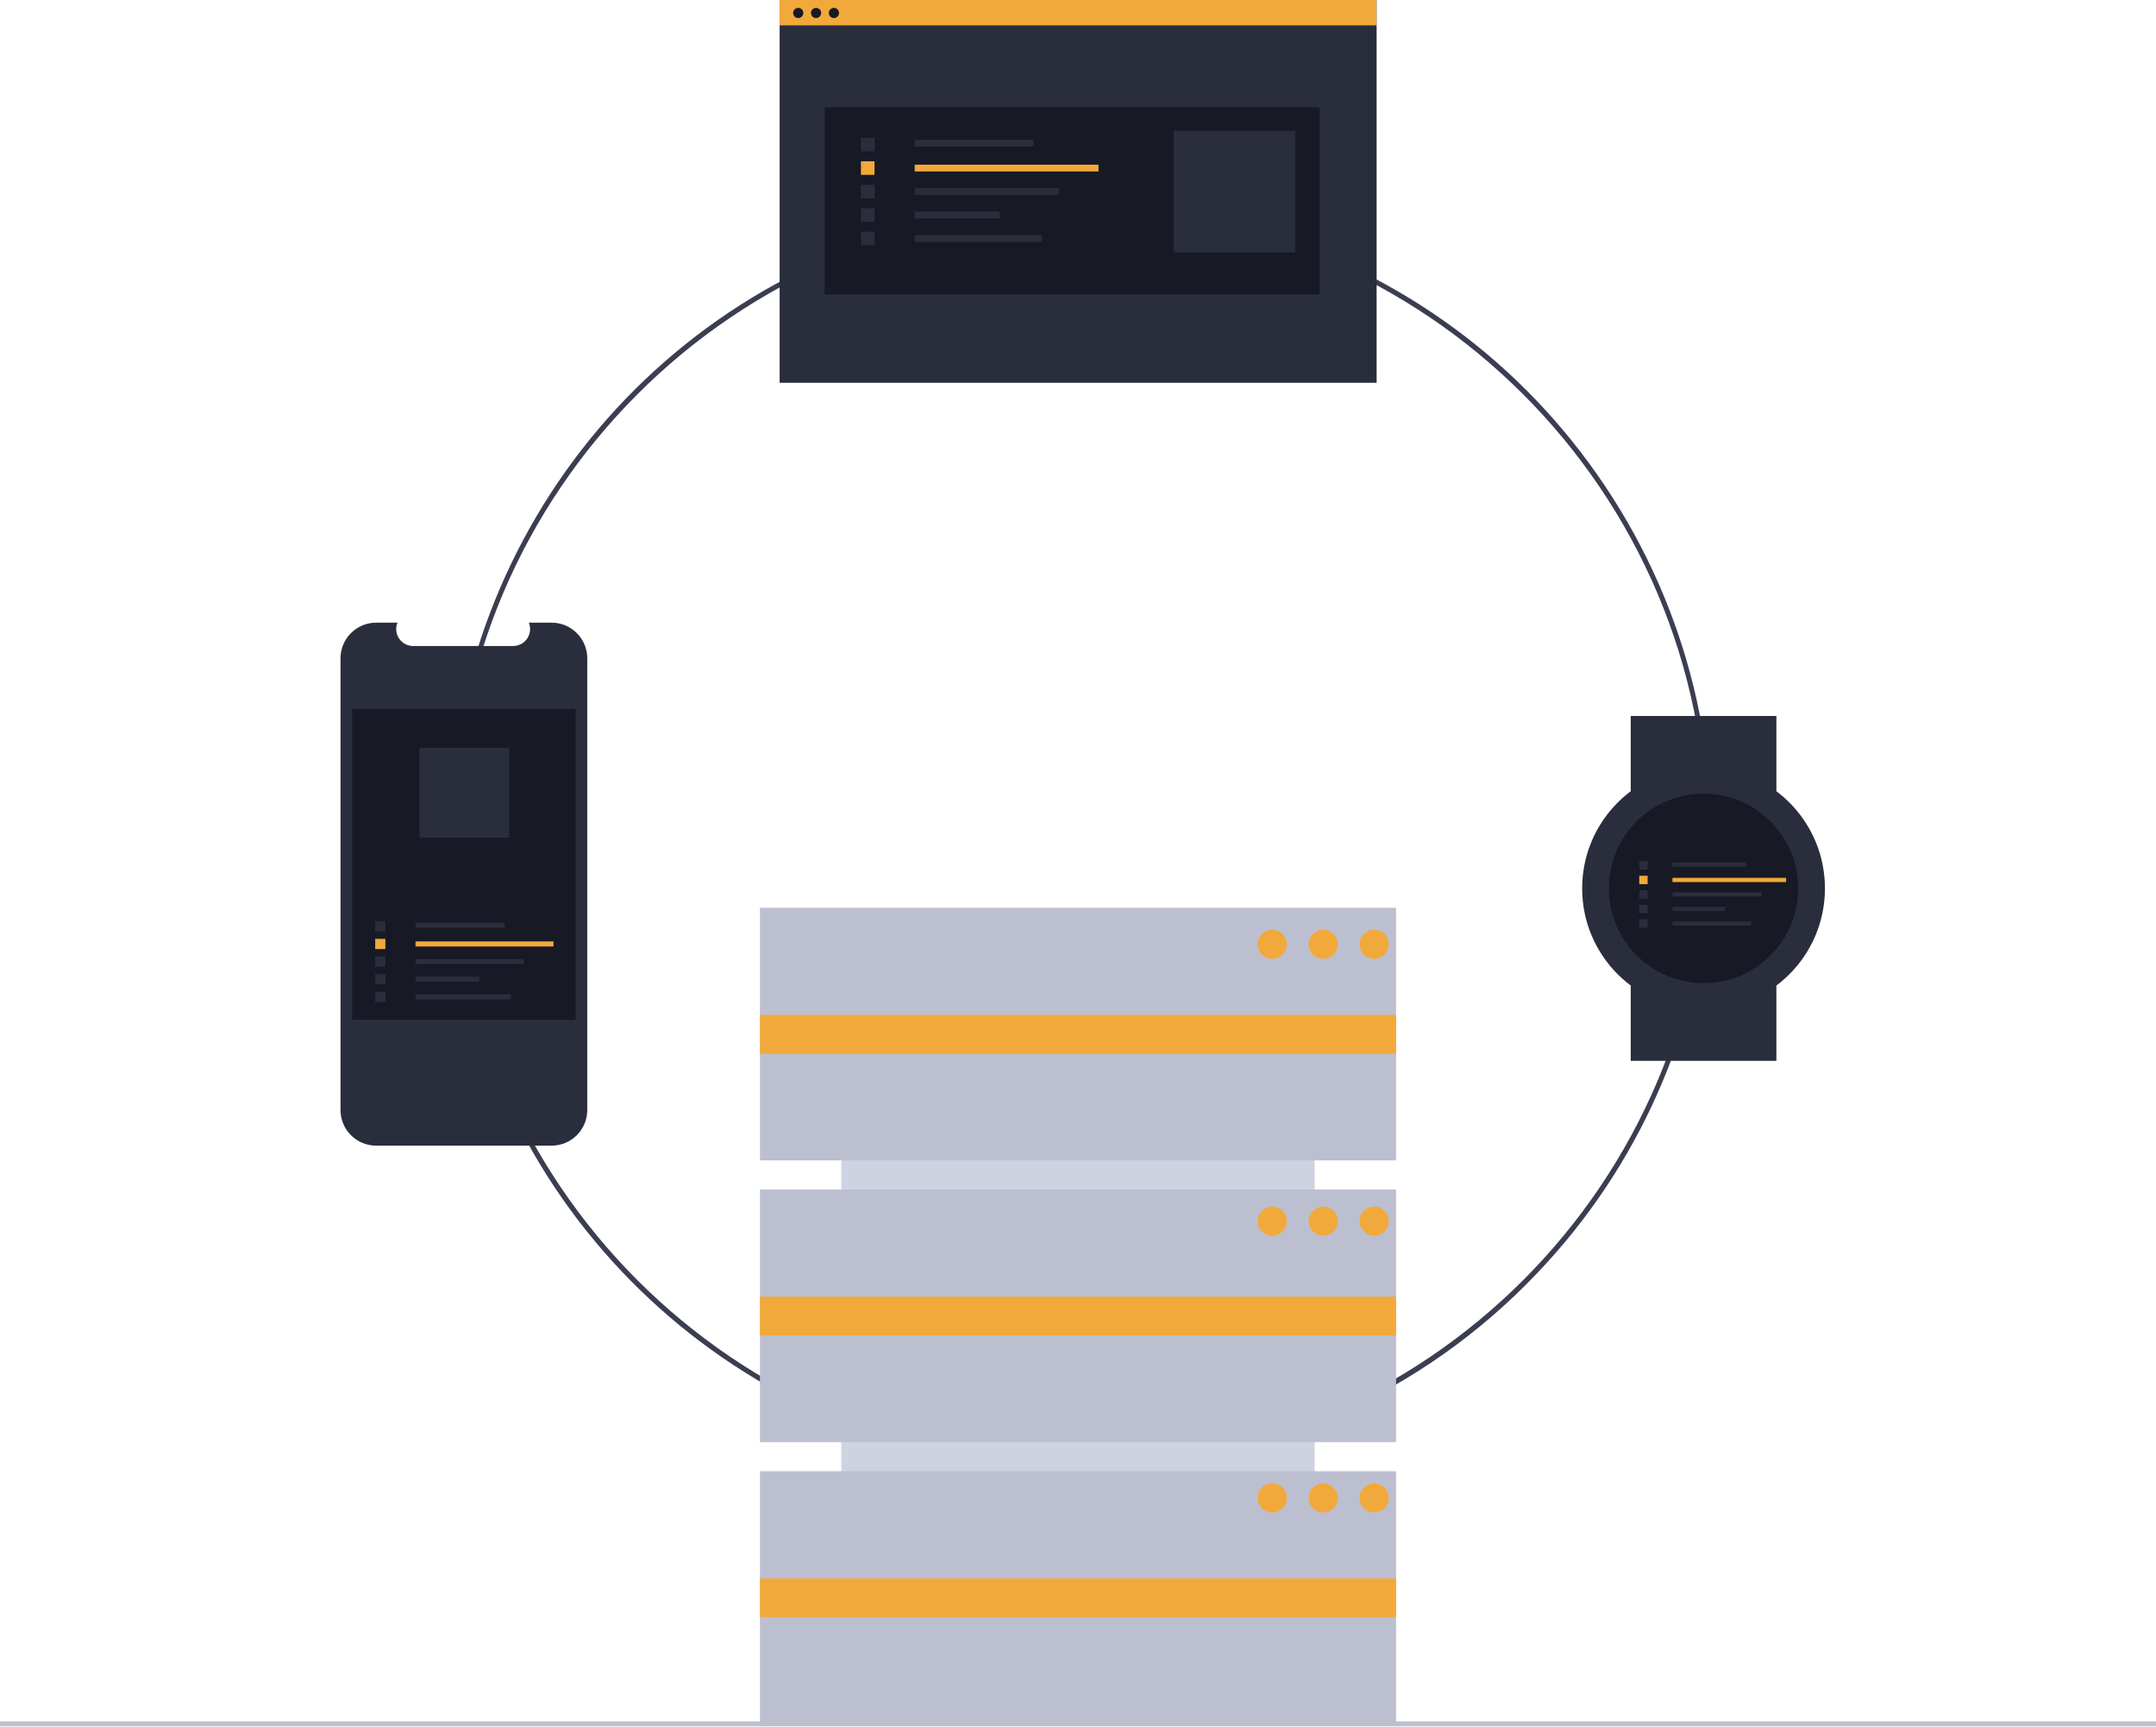
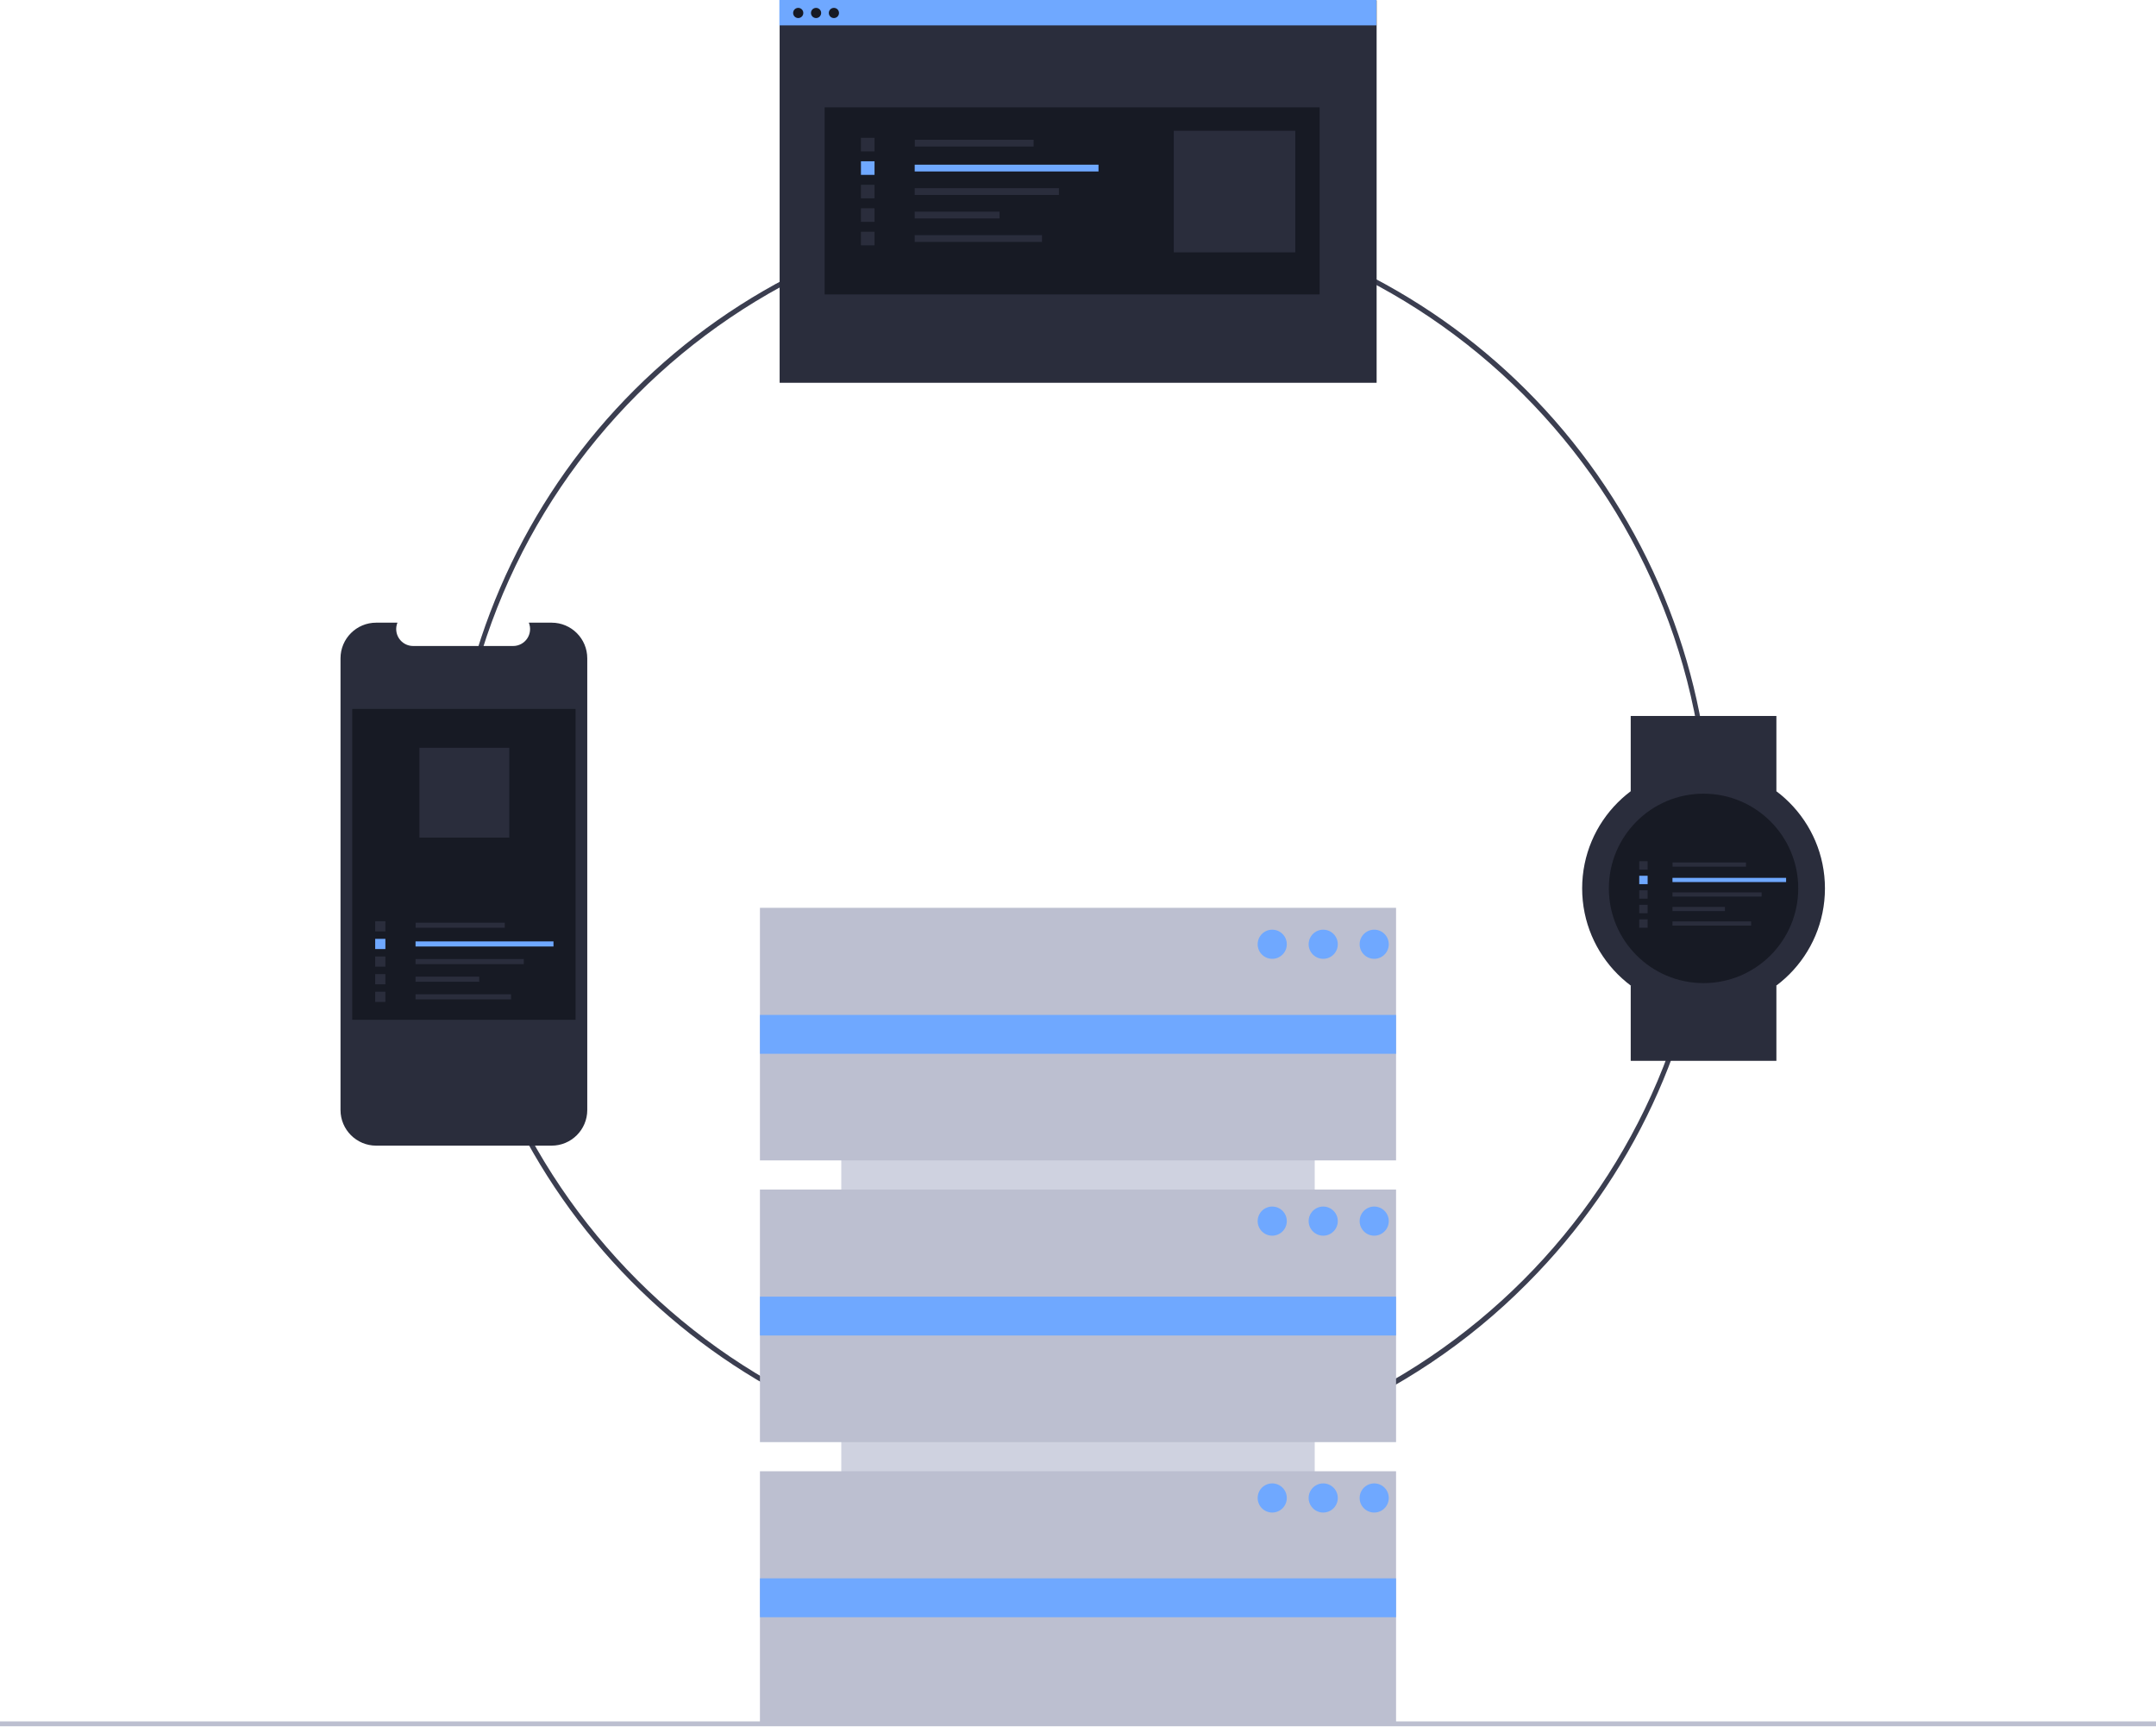
<svg xmlns="http://www.w3.org/2000/svg" id="b5d1da7b-a9c6-4711-8d73-fa7937ec989e" data-name="Layer 1" width="888" height="710.807" viewBox="0 0 888 710.807">
  <path d="M600.936,699.404a260.064,260.064,0,1,1,183.894-76.171A258.365,258.365,0,0,1,600.936,699.404Zm0-518.129c-142.297,0-258.064,115.768-258.064,258.065s115.768,258.064,258.064,258.064S859,581.637,859,439.34,743.232,181.275,600.936,181.275Z" transform="translate(-156 -94.59648)" fill="#3B3E50" />
  <rect x="469" y="509.904" width="262" height="195" transform="translate(1051.404 -87.19257) rotate(90)" fill="#CFD2E0" />
  <rect x="313" y="373.807" width="262" height="104" fill="#BCBFD0" />
  <rect x="313" y="489.807" width="262" height="104" fill="#BCBFD0" />
  <rect x="313" y="605.807" width="262" height="104" fill="#BCBFD0" />
-   <rect x="313" y="417.904" width="262" height="16" fill="#F2A93B" />
-   <rect x="313" y="533.904" width="262" height="16" fill="#F2A93B" />
-   <rect x="313" y="649.904" width="262" height="16" fill="#F2A93B" />
-   <circle cx="524" cy="388.807" r="6" fill="#F2A93B" />
-   <circle cx="545" cy="388.807" r="6" fill="#F2A93B" />
-   <circle cx="566" cy="388.807" r="6" fill="#F2A93B" />
-   <circle cx="524" cy="502.807" r="6" fill="#F2A93B" />
-   <circle cx="545" cy="502.807" r="6" fill="#F2A93B" />
-   <circle cx="566" cy="502.807" r="6" fill="#F2A93B" />
-   <circle cx="524" cy="616.807" r="6" fill="#F2A93B" />
-   <circle cx="545" cy="616.807" r="6" fill="#F2A93B" />
-   <circle cx="566" cy="616.807" r="6" fill="#F2A93B" />
+   <rect x="313" y="417.904" width="262" height="16" fill="#6FA8FF" />
+   <rect x="313" y="533.904" width="262" height="16" fill="#6FA8FF" />
+   <rect x="313" y="649.904" width="262" height="16" fill="#6FA8FF" />
+   <circle cx="524" cy="388.807" r="6" fill="#6FA8FF" />
+   <circle cx="545" cy="388.807" r="6" fill="#6FA8FF" />
+   <circle cx="566" cy="388.807" r="6" fill="#6FA8FF" />
+   <circle cx="524" cy="502.807" r="6" fill="#6FA8FF" />
+   <circle cx="545" cy="502.807" r="6" fill="#6FA8FF" />
+   <circle cx="566" cy="502.807" r="6" fill="#6FA8FF" />
+   <circle cx="524" cy="616.807" r="6" fill="#6FA8FF" />
+   <circle cx="545" cy="616.807" r="6" fill="#6FA8FF" />
+   <circle cx="566" cy="616.807" r="6" fill="#6FA8FF" />
  <rect y="708.807" width="888" height="2" fill="#BCBFD0" />
  <path d="M397.879,365.661v185.992a14.675,14.675,0,0,1-14.672,14.672H310.928a14.677,14.677,0,0,1-14.678-14.672V365.661a14.677,14.677,0,0,1,14.678-14.672h8.768a6.978,6.978,0,0,0,6.455,9.606h41.208a6.978,6.978,0,0,0,6.455-9.606h9.392A14.675,14.675,0,0,1,397.879,365.661Z" transform="translate(-156 -94.59648)" fill="#2A2D3C" />
  <rect x="145.064" y="291.91" width="92" height="128" fill="#171A24" />
  <rect x="171.186" y="379.927" width="36.72" height="2.098" fill="#2A2D3C" />
-   <rect x="171.149" y="387.632" width="56.817" height="2.098" fill="#F2A93B" />
+   <rect x="171.149" y="387.632" width="56.817" height="2.098" fill="#6FA8FF" />
  <rect x="171.149" y="394.89" width="44.588" height="2.098" fill="#2A2D3C" />
  <rect x="171.149" y="402.149" width="26.228" height="2.098" fill="#2A2D3C" />
  <rect x="171.149" y="409.407" width="39.343" height="2.098" fill="#2A2D3C" />
  <rect x="154.533" y="379.324" width="4.197" height="4.197" fill="#2A2D3C" />
-   <rect x="154.533" y="386.582" width="4.197" height="4.197" fill="#F2A93B" />
+   <rect x="154.533" y="386.582" width="4.197" height="4.197" fill="#6FA8FF" />
  <rect x="154.533" y="393.841" width="4.197" height="4.197" fill="#2A2D3C" />
  <rect x="154.533" y="401.1" width="4.197" height="4.197" fill="#2A2D3C" />
  <rect x="154.533" y="408.358" width="4.197" height="4.197" fill="#2A2D3C" />
  <rect x="172.751" y="307.91" width="36.998" height="36.998" fill="#2A2D3C" />
  <rect x="321.111" y="0.139" width="245.884" height="157.475" fill="#2A2D3C" />
  <rect x="339.647" y="44.195" width="203.861" height="77.035" fill="#171A24" />
  <rect x="376.789" y="57.542" width="48.927" height="2.796" fill="#2A2D3C" />
-   <rect x="376.74" y="67.807" width="75.705" height="2.796" fill="#F2A93B" />
+   <rect x="376.74" y="67.807" width="75.705" height="2.796" fill="#6FA8FF" />
  <rect x="376.74" y="77.479" width="59.411" height="2.796" fill="#2A2D3C" />
  <rect x="376.74" y="87.151" width="34.948" height="2.796" fill="#2A2D3C" />
  <rect x="376.74" y="96.822" width="52.422" height="2.796" fill="#2A2D3C" />
  <rect x="354.601" y="56.738" width="5.592" height="5.592" fill="#2A2D3C" />
-   <rect x="354.601" y="66.409" width="5.592" height="5.592" fill="#F2A93B" />
+   <rect x="354.601" y="66.409" width="5.592" height="5.592" fill="#6FA8FF" />
  <rect x="354.601" y="76.081" width="5.592" height="5.592" fill="#2A2D3C" />
  <rect x="354.601" y="85.753" width="5.592" height="5.592" fill="#2A2D3C" />
  <rect x="354.601" y="95.424" width="5.592" height="5.592" fill="#2A2D3C" />
  <rect x="483.445" y="53.847" width="50.059" height="50.059" fill="#2A2D3C" />
-   <rect x="321.006" width="245.884" height="10.446" fill="#F2A93B" />
+   <rect x="321.006" width="245.884" height="10.446" fill="#6FA8FF" />
  <circle cx="328.768" cy="5.341" r="2.097" fill="#171A24" />
  <circle cx="336.117" cy="5.341" r="2.097" fill="#171A24" />
  <circle cx="343.466" cy="5.341" r="2.097" fill="#171A24" />
  <rect x="671.648" y="294.807" width="60" height="31" fill="#2A2D3C" />
  <rect x="671.648" y="405.807" width="60" height="31" fill="#2A2D3C" />
  <circle cx="701.648" cy="365.807" r="50" fill="#2A2D3C" />
  <circle cx="701.648" cy="365.807" r="39" fill="#171A24" />
  <rect x="688.877" y="355.122" width="30.247" height="1.728" fill="#2A2D3C" />
-   <rect x="688.846" y="361.468" width="46.802" height="1.728" fill="#F2A93B" />
+   <rect x="688.846" y="361.468" width="46.802" height="1.728" fill="#6FA8FF" />
  <rect x="688.846" y="367.447" width="36.728" height="1.728" fill="#2A2D3C" />
  <rect x="688.846" y="373.426" width="21.605" height="1.728" fill="#2A2D3C" />
  <rect x="688.846" y="379.405" width="32.407" height="1.728" fill="#2A2D3C" />
  <rect x="675.16" y="354.625" width="3.457" height="3.457" fill="#2A2D3C" />
-   <rect x="675.16" y="360.604" width="3.457" height="3.457" fill="#F2A93B" />
+   <rect x="675.16" y="360.604" width="3.457" height="3.457" fill="#6FA8FF" />
  <rect x="675.16" y="366.583" width="3.457" height="3.457" fill="#2A2D3C" />
  <rect x="675.16" y="372.562" width="3.457" height="3.457" fill="#2A2D3C" />
  <rect x="675.16" y="378.541" width="3.457" height="3.457" fill="#2A2D3C" />
</svg>
